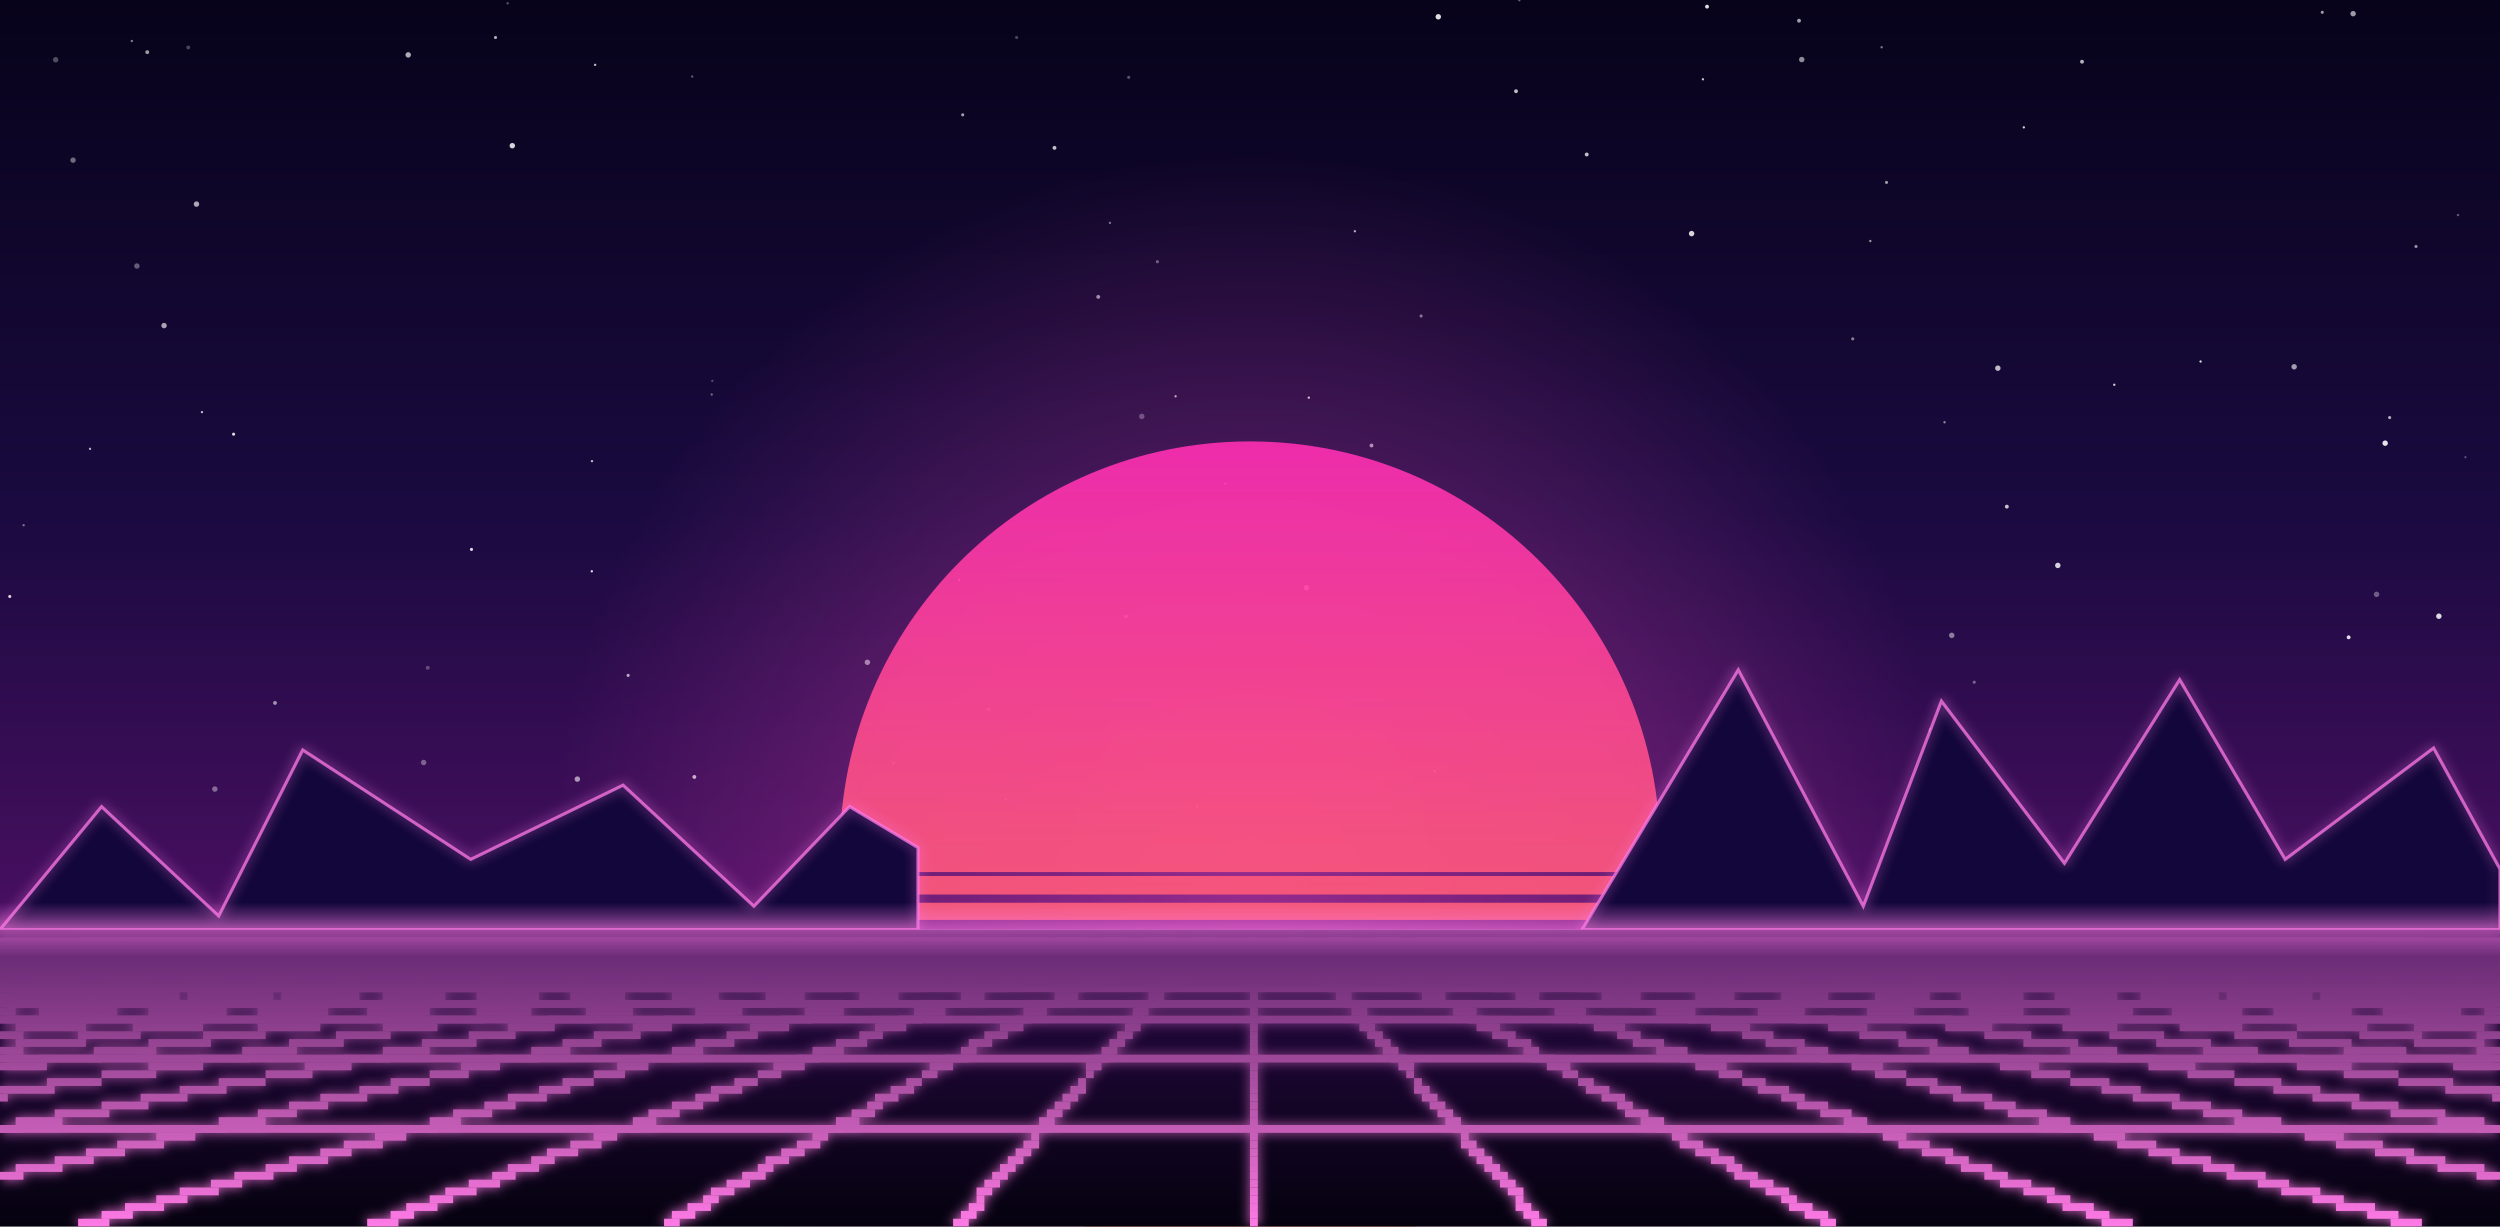
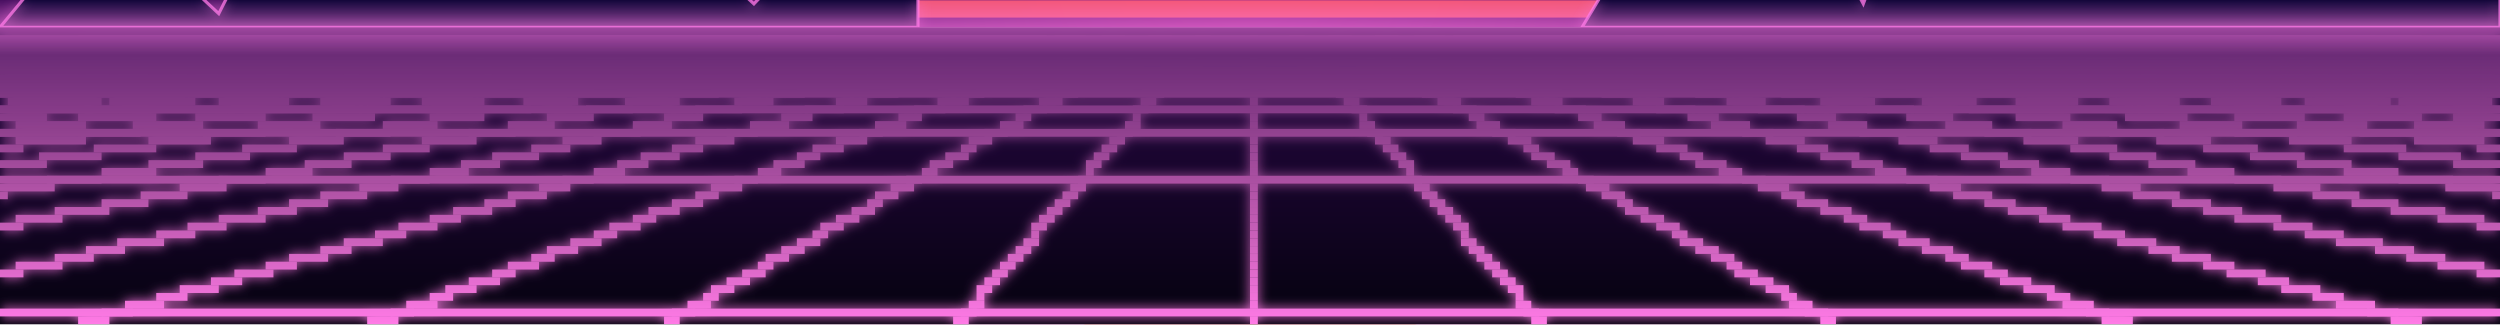
- <svg xmlns="http://www.w3.org/2000/svg" width="1280" height="628" viewBox="0 0 1280 628">
+ <svg xmlns="http://www.w3.org/2000/svg" width="1280" height="166" viewBox="0 462 1280 166">
  <defs>
    <linearGradient id="sky" x1="0" y1="0" x2="0" y2="1">
      <stop offset="0" stop-color="#07031a" />
      <stop offset="0.55" stop-color="#1a0a40" />
      <stop offset="1" stop-color="#4a0f62" />
    </linearGradient>
    <linearGradient id="sun" x1="0" y1="0" x2="0" y2="1">
      <stop offset="0" stop-color="#ff2fb4" />
      <stop offset="0.55" stop-color="#ff5a7a" />
      <stop offset="1" stop-color="#ffa040" />
    </linearGradient>
    <radialGradient id="bloom">
      <stop offset="0" stop-color="#ff4fc8" stop-opacity="0.45" />
      <stop offset="1" stop-color="#ff4fc8" stop-opacity="0" />
    </radialGradient>
    <linearGradient id="floor" x1="0" y1="0" x2="0" y2="1">
      <stop offset="0" stop-color="#2a0848" />
      <stop offset="1" stop-color="#05020f" />
    </linearGradient>
    <linearGradient id="fog" x1="0" y1="0" x2="0" y2="1">
      <stop offset="0" stop-color="#ff7ae6" stop-opacity="0" />
      <stop offset="0.5" stop-color="#ff7ae6" stop-opacity="0.55" />
      <stop offset="1" stop-color="#ff7ae6" stop-opacity="0" />
    </linearGradient>
    <linearGradient id="gridfade" x1="0" y1="0" x2="0" y2="1">
      <stop offset="0" stop-color="#fff" stop-opacity="0.25" />
      <stop offset="1" stop-color="#fff" stop-opacity="1" />
    </linearGradient>
    <mask id="gridmask">
      <rect x="0" y="476" width="1280" height="152" fill="url(#gridfade)" />
    </mask>
    <filter id="glow" x="-20%" y="-20%" width="140%" height="140%">
      <feGaussianBlur stdDeviation="3" result="b" />
      <feMerge>
        <feMergeNode in="b" />
        <feMergeNode in="SourceGraphic" />
      </feMerge>
    </filter>
    <filter id="soft">
      <feGaussianBlur stdDeviation="6" />
    </filter>
  </defs>
  <rect width="1280" height="476" fill="url(#sky)" />
  <circle cx="592.6" cy="134.0" r="0.8" fill="#fff" opacity="0.37" />
  <circle cx="866.1" cy="119.6" r="1.4" fill="#fff" opacity="0.83" />
  <circle cx="103.4" cy="211.0" r="0.6" fill="#fff" opacity="0.72" />
  <circle cx="216.9" cy="390.4" r="1.4" fill="#fff" opacity="0.35" />
  <circle cx="304.7" cy="33.2" r="0.6" fill="#fff" opacity="0.75" />
  <circle cx="491.1" cy="297.0" r="0.6" fill="#fff" opacity="0.85" />
  <circle cx="262.3" cy="74.6" r="1.4" fill="#fff" opacity="0.83" />
  <circle cx="988.9" cy="373.9" r="1.4" fill="#fff" opacity="0.43" />
  <circle cx="1036.2" cy="65.2" r="0.6" fill="#fff" opacity="0.82" />
  <circle cx="70.1" cy="136.2" r="1.4" fill="#fff" opacity="0.34" />
  <circle cx="303.0" cy="292.5" r="0.6" fill="#fff" opacity="0.88" />
  <circle cx="5.0" cy="305.4" r="0.8" fill="#fff" opacity="0.83" />
  <circle cx="259.9" cy="1.7" r="0.6" fill="#fff" opacity="0.34" />
  <circle cx="1174.6" cy="187.8" r="1.4" fill="#fff" opacity="0.60" />
  <circle cx="253.7" cy="19.2" r="0.8" fill="#fff" opacity="0.67" />
  <circle cx="119.6" cy="222.3" r="0.8" fill="#fff" opacity="0.86" />
  <circle cx="921.1" cy="10.6" r="1.0" fill="#fff" opacity="0.61" />
  <circle cx="776.2" cy="46.7" r="1.0" fill="#fff" opacity="0.73" />
  <circle cx="736.4" cy="8.6" r="1.4" fill="#fff" opacity="0.87" />
  <circle cx="303.1" cy="236.1" r="0.6" fill="#fff" opacity="0.73" />
  <circle cx="1082.5" cy="197.0" r="0.6" fill="#fff" opacity="0.81" />
  <circle cx="140.8" cy="359.9" r="1.0" fill="#fff" opacity="0.54" />
  <circle cx="514.8" cy="409.3" r="0.6" fill="#fff" opacity="0.50" />
  <circle cx="777.9" cy="0.1" r="0.6" fill="#fff" opacity="0.39" />
  <circle cx="568.3" cy="114.1" r="0.6" fill="#fff" opacity="0.45" />
  <circle cx="364.7" cy="195.0" r="0.6" fill="#fff" opacity="0.27" />
  <circle cx="999.3" cy="325.3" r="1.4" fill="#fff" opacity="0.47" />
  <circle cx="995.6" cy="216.2" r="0.6" fill="#fff" opacity="0.53" />
  <circle cx="295.6" cy="398.9" r="1.4" fill="#fff" opacity="0.58" />
  <circle cx="1223.5" cy="213.8" r="0.8" fill="#fff" opacity="0.68" />
  <circle cx="219.0" cy="341.9" r="1.0" fill="#fff" opacity="0.27" />
  <circle cx="1202.5" cy="326.3" r="1.0" fill="#fff" opacity="0.87" />
  <circle cx="1262.3" cy="234.1" r="0.6" fill="#fff" opacity="0.28" />
  <circle cx="576.6" cy="315.6" r="1.0" fill="#fff" opacity="0.65" />
  <circle cx="1237.0" cy="126.2" r="0.8" fill="#fff" opacity="0.56" />
  <circle cx="355.5" cy="397.8" r="1.0" fill="#fff" opacity="0.70" />
  <circle cx="84.0" cy="166.7" r="1.4" fill="#fff" opacity="0.63" />
  <circle cx="1027.5" cy="259.4" r="1.0" fill="#fff" opacity="0.75" />
  <circle cx="1126.7" cy="185.1" r="0.6" fill="#fff" opacity="0.85" />
  <circle cx="354.4" cy="39.2" r="0.6" fill="#fff" opacity="0.36" />
  <circle cx="1010.8" cy="349.3" r="0.8" fill="#fff" opacity="0.36" />
  <circle cx="584.6" cy="213.2" r="1.4" fill="#fff" opacity="0.30" />
  <circle cx="702.2" cy="228.1" r="1.0" fill="#fff" opacity="0.60" />
  <circle cx="1204.8" cy="7.0" r="1.4" fill="#fff" opacity="0.60" />
  <circle cx="670.1" cy="203.6" r="0.6" fill="#fff" opacity="0.82" />
  <circle cx="734.6" cy="394.8" r="0.6" fill="#fff" opacity="0.72" />
  <circle cx="922.5" cy="30.5" r="1.4" fill="#fff" opacity="0.54" />
  <circle cx="627.5" cy="247.6" r="0.6" fill="#fff" opacity="0.69" />
  <circle cx="37.4" cy="82.0" r="1.4" fill="#fff" opacity="0.40" />
  <circle cx="1053.6" cy="289.5" r="1.4" fill="#fff" opacity="0.82" />
  <circle cx="46.1" cy="229.8" r="0.6" fill="#fff" opacity="0.69" />
  <circle cx="520.5" cy="19.2" r="0.8" fill="#fff" opacity="0.27" />
  <circle cx="963.4" cy="24.2" r="0.6" fill="#fff" opacity="0.48" />
  <circle cx="601.9" cy="202.9" r="0.6" fill="#fff" opacity="0.71" />
  <circle cx="96.4" cy="24.3" r="1.0" fill="#fff" opacity="0.26" />
  <circle cx="1221.2" cy="226.9" r="1.4" fill="#fff" opacity="0.89" />
  <circle cx="1066.0" cy="31.6" r="1.0" fill="#fff" opacity="0.69" />
  <circle cx="577.9" cy="39.6" r="0.8" fill="#fff" opacity="0.32" />
  <circle cx="67.5" cy="21.0" r="0.6" fill="#fff" opacity="0.49" />
  <circle cx="948.6" cy="173.5" r="0.8" fill="#fff" opacity="0.49" />
  <circle cx="812.4" cy="79.1" r="1.0" fill="#fff" opacity="0.75" />
  <circle cx="874.0" cy="3.4" r="1.0" fill="#fff" opacity="0.86" />
  <circle cx="28.5" cy="30.6" r="1.4" fill="#fff" opacity="0.29" />
  <circle cx="321.6" cy="345.8" r="0.8" fill="#fff" opacity="0.67" />
  <circle cx="871.9" cy="40.6" r="0.6" fill="#fff" opacity="0.77" />
  <circle cx="1248.7" cy="315.5" r="1.4" fill="#fff" opacity="0.85" />
  <circle cx="1122.0" cy="378.0" r="0.6" fill="#fff" opacity="0.27" />
  <circle cx="562.3" cy="152.0" r="1.0" fill="#fff" opacity="0.57" />
  <circle cx="444.1" cy="339.1" r="1.4" fill="#fff" opacity="0.53" />
  <circle cx="100.6" cy="104.5" r="1.4" fill="#fff" opacity="0.65" />
  <circle cx="727.6" cy="161.8" r="0.8" fill="#fff" opacity="0.46" />
  <circle cx="75.4" cy="26.7" r="1.0" fill="#fff" opacity="0.60" />
  <circle cx="241.4" cy="281.3" r="0.8" fill="#fff" opacity="0.86" />
  <circle cx="110.0" cy="404.0" r="1.4" fill="#fff" opacity="0.39" />
  <circle cx="693.7" cy="118.4" r="0.6" fill="#fff" opacity="0.69" />
  <circle cx="539.9" cy="75.7" r="1.0" fill="#fff" opacity="0.75" />
  <circle cx="1022.9" cy="188.5" r="1.4" fill="#fff" opacity="0.72" />
  <circle cx="364.4" cy="202.0" r="0.6" fill="#fff" opacity="0.40" />
  <circle cx="1258.5" cy="110.1" r="0.6" fill="#fff" opacity="0.35" />
  <circle cx="209.0" cy="28.1" r="1.4" fill="#fff" opacity="0.67" />
  <circle cx="506.2" cy="363.1" r="0.8" fill="#fff" opacity="0.58" />
  <circle cx="457.5" cy="390.8" r="0.8" fill="#fff" opacity="0.46" />
  <circle cx="492.9" cy="58.8" r="0.8" fill="#fff" opacity="0.62" />
  <circle cx="12.1" cy="268.9" r="0.6" fill="#fff" opacity="0.43" />
  <circle cx="668.9" cy="300.9" r="1.4" fill="#fff" opacity="0.84" />
  <circle cx="965.9" cy="93.4" r="0.8" fill="#fff" opacity="0.59" />
  <circle cx="612.9" cy="413.1" r="0.8" fill="#fff" opacity="0.47" />
  <circle cx="957.6" cy="123.4" r="0.6" fill="#fff" opacity="0.60" />
  <circle cx="1189.0" cy="6.3" r="0.8" fill="#fff" opacity="0.60" />
  <circle cx="1216.8" cy="304.3" r="1.4" fill="#fff" opacity="0.34" />
  <mask id="suncut640">
    <rect width="1280" height="628" fill="#fff" />
    <rect x="428" y="446.5" width="424" height="2.0" fill="#000" />
    <rect x="428" y="458.0" width="424" height="4.2" fill="#000" />
    <rect x="428" y="471.0" width="424" height="6.4" fill="#000" />
    <rect x="428" y="485.5" width="424" height="8.6" fill="#000" />
    <rect x="428" y="501.5" width="424" height="10.8" fill="#000" />
    <rect x="428" y="519.0" width="424" height="13.0" fill="#000" />
    <rect x="428" y="538.0" width="424" height="15.2" fill="#000" />
    <rect x="428" y="558.5" width="424" height="17.4" fill="#000" />
    <rect x="428" y="580.5" width="424" height="19.6" fill="#000" />
    <rect x="428" y="604.0" width="424" height="21.8" fill="#000" />
    <rect x="428" y="629.0" width="424" height="24.0" fill="#000" />
  </mask>
  <circle cx="640" cy="436" r="357" fill="url(#bloom)" />
  <circle cx="640" cy="436" r="210" fill="url(#sun)" mask="url(#suncut640)" opacity="0.9" />
  <path d="M0,476 L52,413 L112,469 L155,384 L241,440 L319,402 L386,464 L435,413 L470,434 L470,476 Z" fill="#12063a" />
  <path d="M0,476 L52,413 L112,469 L155,384 L241,440 L319,402 L386,464 L435,413 L470,434 L470,476 Z" fill="none" stroke="#ff7ae6" stroke-width="1.6" stroke-opacity="0.75" filter="url(#glow)" />
  <path d="M810,476 L890,343 L954,464 L994,359 L1057,442 L1116,348 L1170,440 L1246,383 L1280,445 L1280,476 Z" fill="#12063a" />
  <path d="M810,476 L890,343 L954,464 L994,359 L1057,442 L1116,348 L1170,440 L1246,383 L1280,445 L1280,476 Z" fill="none" stroke="#ff7ae6" stroke-width="1.6" stroke-opacity="0.75" filter="url(#glow)" />
  <rect x="0" y="476" width="1280" height="152" fill="url(#floor)" />
  <g mask="url(#gridmask)" fill="#ff7ae6" filter="url(#glow)">
    <rect x="40" y="480" width="88" height="4" />
    <rect x="-44" y="484" width="88" height="4" />
    <rect x="64" y="480" width="84" height="4" />
    <rect x="-16" y="484" width="84" height="4" />
    <rect x="88" y="480" width="80" height="4" />
    <rect x="12" y="484" width="80" height="4" />
    <rect x="-64" y="488" width="80" height="4" />
    <rect x="116" y="480" width="76" height="4" />
    <rect x="40" y="484" width="80" height="4" />
    <rect x="-32" y="488" width="76" height="4" />
    <rect x="140" y="480" width="72" height="4" />
    <rect x="68" y="484" width="76" height="4" />
    <rect x="0" y="488" width="72" height="4" />
    <rect x="-68" y="492" width="72" height="4" />
    <rect x="164" y="480" width="68" height="4" />
    <rect x="100" y="484" width="68" height="4" />
    <rect x="32" y="488" width="68" height="4" />
    <rect x="-32" y="492" width="68" height="4" />
    <rect x="188" y="480" width="68" height="4" />
    <rect x="128" y="484" width="64" height="4" />
    <rect x="64" y="488" width="68" height="4" />
    <rect x="0" y="492" width="68" height="4" />
    <rect x="-60" y="496" width="64" height="4" />
    <rect x="212" y="480" width="64" height="4" />
    <rect x="156" y="484" width="60" height="4" />
    <rect x="96" y="488" width="64" height="4" />
    <rect x="36" y="492" width="64" height="4" />
    <rect x="-24" y="496" width="64" height="4" />
    <rect x="240" y="480" width="60" height="4" />
    <rect x="184" y="484" width="60" height="4" />
    <rect x="128" y="488" width="60" height="4" />
    <rect x="72" y="492" width="60" height="4" />
    <rect x="16" y="496" width="60" height="4" />
    <rect x="-40" y="500" width="60" height="4" />
    <rect x="264" y="480" width="56" height="4" />
    <rect x="212" y="484" width="56" height="4" />
    <rect x="160" y="488" width="56" height="4" />
    <rect x="108" y="492" width="56" height="4" />
    <rect x="56" y="496" width="56" height="4" />
    <rect x="4" y="500" width="56" height="4" />
    <rect x="-48" y="504" width="56" height="4" />
    <rect x="288" y="480" width="52" height="4" />
    <rect x="240" y="484" width="52" height="4" />
    <rect x="192" y="488" width="52" height="4" />
    <rect x="144" y="492" width="52" height="4" />
    <rect x="96" y="496" width="52" height="4" />
    <rect x="44" y="500" width="56" height="4" />
    <rect x="-4" y="504" width="52" height="4" />
    <rect x="-52" y="508" width="52" height="4" />
    <rect x="312" y="480" width="52" height="4" />
    <rect x="268" y="484" width="48" height="4" />
    <rect x="224" y="488" width="48" height="4" />
    <rect x="180" y="492" width="48" height="4" />
    <rect x="132" y="496" width="52" height="4" />
    <rect x="88" y="500" width="48" height="4" />
    <rect x="44" y="504" width="48" height="4" />
    <rect x="-4" y="508" width="52" height="4" />
    <rect x="-48" y="512" width="48" height="4" />
    <rect x="340" y="480" width="44" height="4" />
    <rect x="296" y="484" width="48" height="4" />
    <rect x="256" y="488" width="44" height="4" />
    <rect x="212" y="492" width="48" height="4" />
    <rect x="172" y="496" width="44" height="4" />
    <rect x="132" y="500" width="44" height="4" />
    <rect x="88" y="504" width="48" height="4" />
    <rect x="48" y="508" width="44" height="4" />
    <rect x="4" y="512" width="48" height="4" />
    <rect x="-36" y="516" width="44" height="4" />
    <rect x="364" y="480" width="40" height="4" />
    <rect x="324" y="484" width="44" height="4" />
    <rect x="288" y="488" width="40" height="4" />
    <rect x="248" y="492" width="44" height="4" />
    <rect x="212" y="496" width="40" height="4" />
    <rect x="172" y="500" width="44" height="4" />
    <rect x="136" y="504" width="40" height="4" />
    <rect x="96" y="508" width="44" height="4" />
    <rect x="56" y="512" width="44" height="4" />
    <rect x="20" y="516" width="40" height="4" />
    <rect x="-20" y="520" width="44" height="4" />
    <rect x="388" y="480" width="40" height="4" />
    <rect x="352" y="484" width="40" height="4" />
    <rect x="320" y="488" width="36" height="4" />
    <rect x="284" y="492" width="40" height="4" />
    <rect x="248" y="496" width="40" height="4" />
    <rect x="216" y="500" width="36" height="4" />
    <rect x="180" y="504" width="40" height="4" />
    <rect x="144" y="508" width="40" height="4" />
    <rect x="112" y="512" width="36" height="4" />
    <rect x="76" y="516" width="40" height="4" />
    <rect x="40" y="520" width="40" height="4" />
    <rect x="8" y="524" width="36" height="4" />
    <rect x="-28" y="528" width="40" height="4" />
    <rect x="412" y="480" width="36" height="4" />
    <rect x="384" y="484" width="32" height="4" />
    <rect x="352" y="488" width="36" height="4" />
    <rect x="320" y="492" width="36" height="4" />
    <rect x="288" y="496" width="36" height="4" />
    <rect x="256" y="500" width="36" height="4" />
    <rect x="224" y="504" width="36" height="4" />
    <rect x="196" y="508" width="32" height="4" />
    <rect x="164" y="512" width="36" height="4" />
    <rect x="132" y="516" width="36" height="4" />
    <rect x="100" y="520" width="36" height="4" />
    <rect x="68" y="524" width="36" height="4" />
    <rect x="40" y="528" width="32" height="4" />
    <rect x="8" y="532" width="36" height="4" />
    <rect x="-24" y="536" width="36" height="4" />
    <rect x="440" y="480" width="32" height="4" />
    <rect x="412" y="484" width="32" height="4" />
    <rect x="384" y="488" width="32" height="4" />
    <rect x="356" y="492" width="32" height="4" />
    <rect x="328" y="496" width="32" height="4" />
    <rect x="300" y="500" width="32" height="4" />
    <rect x="272" y="504" width="32" height="4" />
    <rect x="244" y="508" width="32" height="4" />
    <rect x="216" y="512" width="32" height="4" />
    <rect x="188" y="516" width="32" height="4" />
    <rect x="160" y="520" width="32" height="4" />
    <rect x="132" y="524" width="32" height="4" />
    <rect x="104" y="528" width="32" height="4" />
    <rect x="76" y="532" width="32" height="4" />
    <rect x="48" y="536" width="32" height="4" />
    <rect x="20" y="540" width="32" height="4" />
    <rect x="-8" y="544" width="32" height="4" />
    <rect x="464" y="480" width="28" height="4" />
    <rect x="440" y="484" width="28" height="4" />
    <rect x="416" y="488" width="28" height="4" />
    <rect x="392" y="492" width="28" height="4" />
    <rect x="368" y="496" width="28" height="4" />
    <rect x="340" y="500" width="32" height="4" />
    <rect x="316" y="504" width="28" height="4" />
    <rect x="292" y="508" width="28" height="4" />
    <rect x="268" y="512" width="28" height="4" />
    <rect x="244" y="516" width="28" height="4" />
    <rect x="220" y="520" width="28" height="4" />
    <rect x="196" y="524" width="28" height="4" />
    <rect x="172" y="528" width="28" height="4" />
    <rect x="148" y="532" width="28" height="4" />
    <rect x="124" y="536" width="28" height="4" />
    <rect x="100" y="540" width="28" height="4" />
    <rect x="76" y="544" width="28" height="4" />
    <rect x="52" y="548" width="28" height="4" />
    <rect x="24" y="552" width="28" height="4" />
    <rect x="0" y="556" width="28" height="4" />
    <rect x="-24" y="560" width="28" height="4" />
    <rect x="488" y="480" width="24" height="4" />
    <rect x="468" y="484" width="24" height="4" />
    <rect x="448" y="488" width="24" height="4" />
    <rect x="424" y="492" width="28" height="4" />
    <rect x="404" y="496" width="24" height="4" />
    <rect x="384" y="500" width="24" height="4" />
    <rect x="364" y="504" width="24" height="4" />
    <rect x="344" y="508" width="24" height="4" />
    <rect x="320" y="512" width="28" height="4" />
    <rect x="300" y="516" width="24" height="4" />
    <rect x="280" y="520" width="24" height="4" />
    <rect x="260" y="524" width="24" height="4" />
    <rect x="240" y="528" width="24" height="4" />
    <rect x="216" y="532" width="28" height="4" />
    <rect x="196" y="536" width="24" height="4" />
    <rect x="176" y="540" width="24" height="4" />
    <rect x="156" y="544" width="24" height="4" />
    <rect x="136" y="548" width="24" height="4" />
    <rect x="112" y="552" width="24" height="4" />
    <rect x="92" y="556" width="24" height="4" />
    <rect x="72" y="560" width="24" height="4" />
    <rect x="52" y="564" width="24" height="4" />
    <rect x="28" y="568" width="28" height="4" />
    <rect x="8" y="572" width="24" height="4" />
    <rect x="-12" y="576" width="24" height="4" />
    <rect x="512" y="480" width="24" height="4" />
    <rect x="496" y="484" width="20" height="4" />
    <rect x="480" y="488" width="20" height="4" />
    <rect x="460" y="492" width="24" height="4" />
    <rect x="444" y="496" width="20" height="4" />
    <rect x="428" y="500" width="20" height="4" />
    <rect x="408" y="504" width="24" height="4" />
    <rect x="392" y="508" width="20" height="4" />
    <rect x="376" y="512" width="20" height="4" />
    <rect x="356" y="516" width="24" height="4" />
    <rect x="340" y="520" width="20" height="4" />
    <rect x="324" y="524" width="20" height="4" />
    <rect x="304" y="528" width="24" height="4" />
    <rect x="288" y="532" width="20" height="4" />
    <rect x="272" y="536" width="20" height="4" />
    <rect x="252" y="540" width="24" height="4" />
    <rect x="236" y="544" width="20" height="4" />
    <rect x="220" y="548" width="20" height="4" />
    <rect x="200" y="552" width="20" height="4" />
    <rect x="184" y="556" width="20" height="4" />
    <rect x="164" y="560" width="24" height="4" />
    <rect x="148" y="564" width="20" height="4" />
    <rect x="132" y="568" width="20" height="4" />
    <rect x="112" y="572" width="24" height="4" />
    <rect x="96" y="576" width="20" height="4" />
    <rect x="80" y="580" width="20" height="4" />
    <rect x="60" y="584" width="24" height="4" />
    <rect x="44" y="588" width="20" height="4" />
    <rect x="28" y="592" width="20" height="4" />
    <rect x="8" y="596" width="24" height="4" />
    <rect x="-8" y="600" width="20" height="4" />
    <rect x="540" y="480" width="16" height="4" />
    <rect x="524" y="484" width="20" height="4" />
    <rect x="512" y="488" width="16" height="4" />
    <rect x="496" y="492" width="20" height="4" />
    <rect x="484" y="496" width="16" height="4" />
    <rect x="468" y="500" width="20" height="4" />
    <rect x="456" y="504" width="16" height="4" />
    <rect x="440" y="508" width="20" height="4" />
    <rect x="428" y="512" width="16" height="4" />
    <rect x="412" y="516" width="20" height="4" />
    <rect x="400" y="520" width="16" height="4" />
    <rect x="384" y="524" width="20" height="4" />
    <rect x="372" y="528" width="16" height="4" />
    <rect x="356" y="532" width="20" height="4" />
    <rect x="344" y="536" width="16" height="4" />
    <rect x="328" y="540" width="20" height="4" />
    <rect x="316" y="544" width="16" height="4" />
    <rect x="304" y="548" width="16" height="4" />
    <rect x="288" y="552" width="16" height="4" />
    <rect x="276" y="556" width="16" height="4" />
    <rect x="260" y="560" width="20" height="4" />
    <rect x="248" y="564" width="16" height="4" />
    <rect x="232" y="568" width="20" height="4" />
    <rect x="220" y="572" width="16" height="4" />
    <rect x="204" y="576" width="20" height="4" />
    <rect x="192" y="580" width="16" height="4" />
    <rect x="176" y="584" width="20" height="4" />
    <rect x="164" y="588" width="16" height="4" />
    <rect x="148" y="592" width="20" height="4" />
    <rect x="136" y="596" width="16" height="4" />
    <rect x="120" y="600" width="20" height="4" />
    <rect x="108" y="604" width="16" height="4" />
    <rect x="92" y="608" width="20" height="4" />
    <rect x="80" y="612" width="16" height="4" />
    <rect x="64" y="616" width="20" height="4" />
    <rect x="52" y="620" width="16" height="4" />
    <rect x="40" y="624" width="16" height="4" />
    <rect x="564" y="480" width="12" height="4" />
    <rect x="552" y="484" width="16" height="4" />
    <rect x="544" y="488" width="12" height="4" />
    <rect x="532" y="492" width="16" height="4" />
    <rect x="520" y="496" width="16" height="4" />
    <rect x="512" y="500" width="12" height="4" />
    <rect x="500" y="504" width="16" height="4" />
    <rect x="492" y="508" width="12" height="4" />
    <rect x="480" y="512" width="16" height="4" />
    <rect x="468" y="516" width="16" height="4" />
    <rect x="460" y="520" width="12" height="4" />
    <rect x="448" y="524" width="16" height="4" />
    <rect x="440" y="528" width="12" height="4" />
    <rect x="428" y="532" width="16" height="4" />
    <rect x="416" y="536" width="16" height="4" />
    <rect x="408" y="540" width="12" height="4" />
    <rect x="396" y="544" width="16" height="4" />
    <rect x="388" y="548" width="12" height="4" />
    <rect x="376" y="552" width="12" height="4" />
    <rect x="364" y="556" width="16" height="4" />
    <rect x="356" y="560" width="12" height="4" />
    <rect x="344" y="564" width="16" height="4" />
    <rect x="332" y="568" width="16" height="4" />
    <rect x="324" y="572" width="12" height="4" />
    <rect x="312" y="576" width="16" height="4" />
    <rect x="304" y="580" width="12" height="4" />
    <rect x="292" y="584" width="16" height="4" />
    <rect x="280" y="588" width="16" height="4" />
    <rect x="272" y="592" width="12" height="4" />
    <rect x="260" y="596" width="16" height="4" />
    <rect x="252" y="600" width="12" height="4" />
    <rect x="240" y="604" width="16" height="4" />
    <rect x="228" y="608" width="16" height="4" />
    <rect x="220" y="612" width="12" height="4" />
    <rect x="208" y="616" width="16" height="4" />
    <rect x="200" y="620" width="12" height="4" />
    <rect x="188" y="624" width="16" height="4" />
    <rect x="588" y="480" width="12" height="4" />
    <rect x="580" y="484" width="12" height="4" />
    <rect x="576" y="488" width="8" height="4" />
    <rect x="568" y="492" width="12" height="4" />
    <rect x="560" y="496" width="12" height="4" />
    <rect x="552" y="500" width="12" height="4" />
    <rect x="548" y="504" width="8" height="4" />
    <rect x="540" y="508" width="12" height="4" />
    <rect x="532" y="512" width="12" height="4" />
    <rect x="524" y="516" width="12" height="4" />
    <rect x="520" y="520" width="8" height="4" />
    <rect x="512" y="524" width="12" height="4" />
    <rect x="504" y="528" width="12" height="4" />
    <rect x="496" y="532" width="12" height="4" />
    <rect x="492" y="536" width="8" height="4" />
    <rect x="484" y="540" width="12" height="4" />
    <rect x="476" y="544" width="12" height="4" />
    <rect x="472" y="548" width="8" height="4" />
    <rect x="464" y="552" width="8" height="4" />
    <rect x="456" y="556" width="12" height="4" />
    <rect x="448" y="560" width="12" height="4" />
    <rect x="444" y="564" width="8" height="4" />
    <rect x="436" y="568" width="12" height="4" />
    <rect x="428" y="572" width="12" height="4" />
    <rect x="420" y="576" width="12" height="4" />
    <rect x="416" y="580" width="8" height="4" />
    <rect x="408" y="584" width="12" height="4" />
    <rect x="400" y="588" width="12" height="4" />
    <rect x="392" y="592" width="12" height="4" />
    <rect x="388" y="596" width="8" height="4" />
    <rect x="380" y="600" width="12" height="4" />
    <rect x="372" y="604" width="12" height="4" />
    <rect x="364" y="608" width="12" height="4" />
    <rect x="360" y="612" width="8" height="4" />
    <rect x="352" y="616" width="12" height="4" />
    <rect x="344" y="620" width="12" height="4" />
    <rect x="340" y="624" width="8" height="4" />
    <rect x="612" y="480" width="8" height="4" />
    <rect x="608" y="484" width="8" height="4" />
    <rect x="608" y="488" width="4" height="4" />
    <rect x="604" y="492" width="8" height="4" />
    <rect x="600" y="496" width="8" height="4" />
    <rect x="596" y="500" width="8" height="4" />
    <rect x="592" y="504" width="8" height="4" />
    <rect x="588" y="508" width="8" height="4" />
    <rect x="584" y="512" width="8" height="4" />
    <rect x="580" y="516" width="8" height="4" />
    <rect x="580" y="520" width="4" height="4" />
    <rect x="576" y="524" width="8" height="4" />
    <rect x="572" y="528" width="8" height="4" />
    <rect x="568" y="532" width="8" height="4" />
    <rect x="564" y="536" width="8" height="4" />
    <rect x="560" y="540" width="8" height="4" />
    <rect x="556" y="544" width="8" height="4" />
    <rect x="556" y="548" width="4" height="4" />
    <rect x="552" y="552" width="4" height="4" />
    <rect x="548" y="556" width="8" height="4" />
    <rect x="544" y="560" width="8" height="4" />
    <rect x="540" y="564" width="8" height="4" />
    <rect x="536" y="568" width="8" height="4" />
    <rect x="532" y="572" width="8" height="4" />
    <rect x="528" y="576" width="8" height="4" />
    <rect x="528" y="580" width="4" height="4" />
    <rect x="524" y="584" width="8" height="4" />
    <rect x="520" y="588" width="8" height="4" />
    <rect x="516" y="592" width="8" height="4" />
    <rect x="512" y="596" width="8" height="4" />
    <rect x="508" y="600" width="8" height="4" />
    <rect x="504" y="604" width="8" height="4" />
    <rect x="500" y="608" width="8" height="4" />
    <rect x="500" y="612" width="4" height="4" />
    <rect x="496" y="616" width="8" height="4" />
    <rect x="492" y="620" width="8" height="4" />
    <rect x="488" y="624" width="8" height="4" />
    <rect x="640" y="480" width="4" height="4" />
    <rect x="640" y="484" width="4" height="4" />
    <rect x="640" y="488" width="4" height="4" />
    <rect x="640" y="492" width="4" height="4" />
    <rect x="640" y="496" width="4" height="4" />
    <rect x="640" y="500" width="4" height="4" />
    <rect x="640" y="504" width="4" height="4" />
    <rect x="640" y="508" width="4" height="4" />
    <rect x="640" y="512" width="4" height="4" />
    <rect x="640" y="516" width="4" height="4" />
    <rect x="640" y="520" width="4" height="4" />
    <rect x="640" y="524" width="4" height="4" />
    <rect x="640" y="528" width="4" height="4" />
    <rect x="640" y="532" width="4" height="4" />
    <rect x="640" y="536" width="4" height="4" />
    <rect x="640" y="540" width="4" height="4" />
    <rect x="640" y="544" width="4" height="4" />
    <rect x="640" y="548" width="4" height="4" />
    <rect x="640" y="552" width="4" height="4" />
    <rect x="640" y="556" width="4" height="4" />
    <rect x="640" y="560" width="4" height="4" />
    <rect x="640" y="564" width="4" height="4" />
    <rect x="640" y="568" width="4" height="4" />
    <rect x="640" y="572" width="4" height="4" />
    <rect x="640" y="576" width="4" height="4" />
    <rect x="640" y="580" width="4" height="4" />
    <rect x="640" y="584" width="4" height="4" />
    <rect x="640" y="588" width="4" height="4" />
    <rect x="640" y="592" width="4" height="4" />
    <rect x="640" y="596" width="4" height="4" />
    <rect x="640" y="600" width="4" height="4" />
    <rect x="640" y="604" width="4" height="4" />
    <rect x="640" y="608" width="4" height="4" />
    <rect x="640" y="612" width="4" height="4" />
    <rect x="640" y="616" width="4" height="4" />
    <rect x="640" y="620" width="4" height="4" />
    <rect x="640" y="624" width="4" height="4" />
    <rect x="660" y="480" width="8" height="4" />
    <rect x="664" y="484" width="8" height="4" />
    <rect x="668" y="488" width="4" height="4" />
    <rect x="668" y="492" width="8" height="4" />
    <rect x="672" y="496" width="8" height="4" />
    <rect x="676" y="500" width="8" height="4" />
    <rect x="680" y="504" width="8" height="4" />
    <rect x="684" y="508" width="8" height="4" />
    <rect x="688" y="512" width="8" height="4" />
    <rect x="692" y="516" width="8" height="4" />
    <rect x="696" y="520" width="4" height="4" />
    <rect x="696" y="524" width="8" height="4" />
    <rect x="700" y="528" width="8" height="4" />
    <rect x="704" y="532" width="8" height="4" />
    <rect x="708" y="536" width="8" height="4" />
    <rect x="712" y="540" width="8" height="4" />
    <rect x="716" y="544" width="8" height="4" />
    <rect x="720" y="548" width="4" height="4" />
    <rect x="724" y="552" width="4" height="4" />
    <rect x="724" y="556" width="8" height="4" />
    <rect x="728" y="560" width="8" height="4" />
    <rect x="732" y="564" width="8" height="4" />
    <rect x="736" y="568" width="8" height="4" />
    <rect x="740" y="572" width="8" height="4" />
    <rect x="744" y="576" width="8" height="4" />
    <rect x="748" y="580" width="4" height="4" />
    <rect x="748" y="584" width="8" height="4" />
    <rect x="752" y="588" width="8" height="4" />
    <rect x="756" y="592" width="8" height="4" />
    <rect x="760" y="596" width="8" height="4" />
    <rect x="764" y="600" width="8" height="4" />
    <rect x="768" y="604" width="8" height="4" />
    <rect x="772" y="608" width="8" height="4" />
    <rect x="776" y="612" width="4" height="4" />
    <rect x="776" y="616" width="8" height="4" />
    <rect x="780" y="620" width="8" height="4" />
    <rect x="784" y="624" width="8" height="4" />
    <rect x="680" y="480" width="12" height="4" />
    <rect x="688" y="484" width="12" height="4" />
    <rect x="696" y="488" width="8" height="4" />
    <rect x="700" y="492" width="12" height="4" />
    <rect x="708" y="496" width="12" height="4" />
    <rect x="716" y="500" width="12" height="4" />
    <rect x="724" y="504" width="8" height="4" />
    <rect x="728" y="508" width="12" height="4" />
    <rect x="736" y="512" width="12" height="4" />
    <rect x="744" y="516" width="12" height="4" />
    <rect x="752" y="520" width="8" height="4" />
    <rect x="756" y="524" width="12" height="4" />
    <rect x="764" y="528" width="12" height="4" />
    <rect x="772" y="532" width="12" height="4" />
    <rect x="780" y="536" width="8" height="4" />
    <rect x="784" y="540" width="12" height="4" />
    <rect x="792" y="544" width="12" height="4" />
    <rect x="800" y="548" width="8" height="4" />
    <rect x="808" y="552" width="8" height="4" />
    <rect x="812" y="556" width="12" height="4" />
    <rect x="820" y="560" width="12" height="4" />
    <rect x="828" y="564" width="8" height="4" />
    <rect x="832" y="568" width="12" height="4" />
    <rect x="840" y="572" width="12" height="4" />
    <rect x="848" y="576" width="12" height="4" />
    <rect x="856" y="580" width="8" height="4" />
    <rect x="860" y="584" width="12" height="4" />
    <rect x="868" y="588" width="12" height="4" />
    <rect x="876" y="592" width="12" height="4" />
    <rect x="884" y="596" width="8" height="4" />
    <rect x="888" y="600" width="12" height="4" />
    <rect x="896" y="604" width="12" height="4" />
    <rect x="904" y="608" width="12" height="4" />
    <rect x="912" y="612" width="8" height="4" />
    <rect x="916" y="616" width="12" height="4" />
    <rect x="924" y="620" width="12" height="4" />
    <rect x="932" y="624" width="8" height="4" />
    <rect x="704" y="480" width="12" height="4" />
    <rect x="712" y="484" width="16" height="4" />
    <rect x="724" y="488" width="12" height="4" />
    <rect x="732" y="492" width="16" height="4" />
    <rect x="744" y="496" width="16" height="4" />
    <rect x="756" y="500" width="12" height="4" />
    <rect x="764" y="504" width="16" height="4" />
    <rect x="776" y="508" width="12" height="4" />
    <rect x="784" y="512" width="16" height="4" />
    <rect x="796" y="516" width="16" height="4" />
    <rect x="808" y="520" width="12" height="4" />
    <rect x="816" y="524" width="16" height="4" />
    <rect x="828" y="528" width="12" height="4" />
    <rect x="836" y="532" width="16" height="4" />
    <rect x="848" y="536" width="16" height="4" />
    <rect x="860" y="540" width="12" height="4" />
    <rect x="868" y="544" width="16" height="4" />
    <rect x="880" y="548" width="12" height="4" />
    <rect x="892" y="552" width="12" height="4" />
    <rect x="900" y="556" width="16" height="4" />
    <rect x="912" y="560" width="12" height="4" />
    <rect x="920" y="564" width="16" height="4" />
    <rect x="932" y="568" width="16" height="4" />
    <rect x="944" y="572" width="12" height="4" />
    <rect x="952" y="576" width="16" height="4" />
    <rect x="964" y="580" width="12" height="4" />
    <rect x="972" y="584" width="16" height="4" />
    <rect x="984" y="588" width="16" height="4" />
    <rect x="996" y="592" width="12" height="4" />
    <rect x="1004" y="596" width="16" height="4" />
    <rect x="1016" y="600" width="12" height="4" />
    <rect x="1024" y="604" width="16" height="4" />
    <rect x="1036" y="608" width="16" height="4" />
    <rect x="1048" y="612" width="12" height="4" />
    <rect x="1056" y="616" width="16" height="4" />
    <rect x="1068" y="620" width="12" height="4" />
    <rect x="1076" y="624" width="16" height="4" />
    <rect x="724" y="480" width="16" height="4" />
    <rect x="736" y="484" width="20" height="4" />
    <rect x="752" y="488" width="16" height="4" />
    <rect x="764" y="492" width="20" height="4" />
    <rect x="780" y="496" width="16" height="4" />
    <rect x="792" y="500" width="20" height="4" />
    <rect x="808" y="504" width="16" height="4" />
    <rect x="820" y="508" width="20" height="4" />
    <rect x="836" y="512" width="16" height="4" />
    <rect x="848" y="516" width="20" height="4" />
    <rect x="864" y="520" width="16" height="4" />
    <rect x="876" y="524" width="20" height="4" />
    <rect x="892" y="528" width="16" height="4" />
    <rect x="904" y="532" width="20" height="4" />
    <rect x="920" y="536" width="16" height="4" />
    <rect x="932" y="540" width="20" height="4" />
    <rect x="948" y="544" width="16" height="4" />
    <rect x="960" y="548" width="16" height="4" />
    <rect x="976" y="552" width="16" height="4" />
    <rect x="988" y="556" width="16" height="4" />
    <rect x="1000" y="560" width="20" height="4" />
    <rect x="1016" y="564" width="16" height="4" />
    <rect x="1028" y="568" width="20" height="4" />
    <rect x="1044" y="572" width="16" height="4" />
    <rect x="1056" y="576" width="20" height="4" />
    <rect x="1072" y="580" width="16" height="4" />
    <rect x="1084" y="584" width="20" height="4" />
    <rect x="1100" y="588" width="16" height="4" />
    <rect x="1112" y="592" width="20" height="4" />
    <rect x="1128" y="596" width="16" height="4" />
    <rect x="1140" y="600" width="20" height="4" />
    <rect x="1156" y="604" width="16" height="4" />
    <rect x="1168" y="608" width="20" height="4" />
    <rect x="1184" y="612" width="16" height="4" />
    <rect x="1196" y="616" width="20" height="4" />
    <rect x="1212" y="620" width="16" height="4" />
    <rect x="1224" y="624" width="16" height="4" />
    <rect x="744" y="480" width="24" height="4" />
    <rect x="764" y="484" width="20" height="4" />
    <rect x="780" y="488" width="20" height="4" />
    <rect x="796" y="492" width="24" height="4" />
    <rect x="816" y="496" width="20" height="4" />
    <rect x="832" y="500" width="20" height="4" />
    <rect x="848" y="504" width="24" height="4" />
    <rect x="868" y="508" width="20" height="4" />
    <rect x="884" y="512" width="20" height="4" />
    <rect x="900" y="516" width="24" height="4" />
    <rect x="920" y="520" width="20" height="4" />
    <rect x="936" y="524" width="20" height="4" />
    <rect x="952" y="528" width="24" height="4" />
    <rect x="972" y="532" width="20" height="4" />
    <rect x="988" y="536" width="20" height="4" />
    <rect x="1004" y="540" width="24" height="4" />
    <rect x="1024" y="544" width="20" height="4" />
    <rect x="1040" y="548" width="20" height="4" />
    <rect x="1060" y="552" width="20" height="4" />
    <rect x="1076" y="556" width="20" height="4" />
    <rect x="1092" y="560" width="24" height="4" />
    <rect x="1112" y="564" width="20" height="4" />
    <rect x="1128" y="568" width="20" height="4" />
    <rect x="1144" y="572" width="24" height="4" />
    <rect x="1164" y="576" width="20" height="4" />
    <rect x="1180" y="580" width="20" height="4" />
    <rect x="1196" y="584" width="24" height="4" />
    <rect x="1216" y="588" width="20" height="4" />
    <rect x="1232" y="592" width="20" height="4" />
    <rect x="1248" y="596" width="24" height="4" />
    <rect x="1268" y="600" width="20" height="4" />
    <rect x="768" y="480" width="24" height="4" />
    <rect x="788" y="484" width="24" height="4" />
    <rect x="808" y="488" width="24" height="4" />
    <rect x="828" y="492" width="28" height="4" />
    <rect x="852" y="496" width="24" height="4" />
    <rect x="872" y="500" width="24" height="4" />
    <rect x="892" y="504" width="24" height="4" />
    <rect x="912" y="508" width="24" height="4" />
    <rect x="932" y="512" width="28" height="4" />
    <rect x="956" y="516" width="24" height="4" />
    <rect x="976" y="520" width="24" height="4" />
    <rect x="996" y="524" width="24" height="4" />
    <rect x="1016" y="528" width="24" height="4" />
    <rect x="1036" y="532" width="28" height="4" />
    <rect x="1060" y="536" width="24" height="4" />
    <rect x="1080" y="540" width="24" height="4" />
    <rect x="1100" y="544" width="24" height="4" />
    <rect x="1120" y="548" width="24" height="4" />
    <rect x="1144" y="552" width="24" height="4" />
    <rect x="1164" y="556" width="24" height="4" />
    <rect x="1184" y="560" width="24" height="4" />
    <rect x="1204" y="564" width="24" height="4" />
    <rect x="1224" y="568" width="28" height="4" />
    <rect x="1248" y="572" width="24" height="4" />
    <rect x="1268" y="576" width="24" height="4" />
    <rect x="788" y="480" width="28" height="4" />
    <rect x="812" y="484" width="28" height="4" />
    <rect x="836" y="488" width="28" height="4" />
    <rect x="860" y="492" width="28" height="4" />
    <rect x="884" y="496" width="28" height="4" />
    <rect x="908" y="500" width="32" height="4" />
    <rect x="936" y="504" width="28" height="4" />
    <rect x="960" y="508" width="28" height="4" />
    <rect x="984" y="512" width="28" height="4" />
    <rect x="1008" y="516" width="28" height="4" />
    <rect x="1032" y="520" width="28" height="4" />
    <rect x="1056" y="524" width="28" height="4" />
    <rect x="1080" y="528" width="28" height="4" />
    <rect x="1104" y="532" width="28" height="4" />
    <rect x="1128" y="536" width="28" height="4" />
    <rect x="1152" y="540" width="28" height="4" />
    <rect x="1176" y="544" width="28" height="4" />
    <rect x="1200" y="548" width="28" height="4" />
    <rect x="1228" y="552" width="28" height="4" />
    <rect x="1252" y="556" width="28" height="4" />
    <rect x="1276" y="560" width="28" height="4" />
    <rect x="808" y="480" width="32" height="4" />
    <rect x="836" y="484" width="32" height="4" />
    <rect x="864" y="488" width="32" height="4" />
    <rect x="892" y="492" width="32" height="4" />
    <rect x="920" y="496" width="32" height="4" />
    <rect x="948" y="500" width="32" height="4" />
    <rect x="976" y="504" width="32" height="4" />
    <rect x="1004" y="508" width="32" height="4" />
    <rect x="1032" y="512" width="32" height="4" />
    <rect x="1060" y="516" width="32" height="4" />
    <rect x="1088" y="520" width="32" height="4" />
    <rect x="1116" y="524" width="32" height="4" />
    <rect x="1144" y="528" width="32" height="4" />
    <rect x="1172" y="532" width="32" height="4" />
    <rect x="1200" y="536" width="32" height="4" />
    <rect x="1228" y="540" width="32" height="4" />
    <rect x="1256" y="544" width="32" height="4" />
    <rect x="832" y="480" width="36" height="4" />
    <rect x="864" y="484" width="32" height="4" />
    <rect x="892" y="488" width="36" height="4" />
    <rect x="924" y="492" width="36" height="4" />
    <rect x="956" y="496" width="36" height="4" />
    <rect x="988" y="500" width="36" height="4" />
    <rect x="1020" y="504" width="36" height="4" />
    <rect x="1052" y="508" width="32" height="4" />
    <rect x="1080" y="512" width="36" height="4" />
    <rect x="1112" y="516" width="36" height="4" />
    <rect x="1144" y="520" width="36" height="4" />
    <rect x="1176" y="524" width="36" height="4" />
    <rect x="1208" y="528" width="32" height="4" />
    <rect x="1236" y="532" width="36" height="4" />
    <rect x="1268" y="536" width="36" height="4" />
    <rect x="852" y="480" width="40" height="4" />
    <rect x="888" y="484" width="40" height="4" />
    <rect x="924" y="488" width="36" height="4" />
    <rect x="956" y="492" width="40" height="4" />
    <rect x="992" y="496" width="40" height="4" />
    <rect x="1028" y="500" width="36" height="4" />
    <rect x="1060" y="504" width="40" height="4" />
    <rect x="1096" y="508" width="40" height="4" />
    <rect x="1132" y="512" width="36" height="4" />
    <rect x="1164" y="516" width="40" height="4" />
    <rect x="1200" y="520" width="40" height="4" />
    <rect x="1236" y="524" width="36" height="4" />
    <rect x="1268" y="528" width="40" height="4" />
    <rect x="876" y="480" width="40" height="4" />
    <rect x="912" y="484" width="44" height="4" />
    <rect x="952" y="488" width="40" height="4" />
    <rect x="988" y="492" width="44" height="4" />
    <rect x="1028" y="496" width="40" height="4" />
    <rect x="1064" y="500" width="44" height="4" />
    <rect x="1104" y="504" width="40" height="4" />
    <rect x="1140" y="508" width="44" height="4" />
    <rect x="1180" y="512" width="44" height="4" />
    <rect x="1220" y="516" width="40" height="4" />
    <rect x="1256" y="520" width="44" height="4" />
    <rect x="896" y="480" width="44" height="4" />
    <rect x="936" y="484" width="48" height="4" />
    <rect x="980" y="488" width="44" height="4" />
    <rect x="1020" y="492" width="48" height="4" />
    <rect x="1064" y="496" width="44" height="4" />
    <rect x="1104" y="500" width="44" height="4" />
    <rect x="1144" y="504" width="48" height="4" />
    <rect x="1188" y="508" width="44" height="4" />
    <rect x="1228" y="512" width="48" height="4" />
    <rect x="1272" y="516" width="44" height="4" />
    <rect x="916" y="480" width="52" height="4" />
    <rect x="964" y="484" width="48" height="4" />
    <rect x="1008" y="488" width="48" height="4" />
    <rect x="1052" y="492" width="48" height="4" />
    <rect x="1096" y="496" width="52" height="4" />
    <rect x="1144" y="500" width="48" height="4" />
    <rect x="1188" y="504" width="48" height="4" />
    <rect x="1232" y="508" width="52" height="4" />
    <rect x="1280" y="512" width="48" height="4" />
    <rect x="940" y="480" width="52" height="4" />
    <rect x="988" y="484" width="52" height="4" />
    <rect x="1036" y="488" width="52" height="4" />
    <rect x="1084" y="492" width="52" height="4" />
    <rect x="1132" y="496" width="52" height="4" />
    <rect x="1180" y="500" width="56" height="4" />
    <rect x="1232" y="504" width="52" height="4" />
    <rect x="1280" y="508" width="52" height="4" />
    <rect x="960" y="480" width="56" height="4" />
    <rect x="1012" y="484" width="56" height="4" />
    <rect x="1064" y="488" width="56" height="4" />
    <rect x="1116" y="492" width="56" height="4" />
    <rect x="1168" y="496" width="56" height="4" />
    <rect x="1220" y="500" width="56" height="4" />
    <rect x="1272" y="504" width="56" height="4" />
    <rect x="980" y="480" width="60" height="4" />
    <rect x="1036" y="484" width="60" height="4" />
    <rect x="1092" y="488" width="60" height="4" />
    <rect x="1148" y="492" width="60" height="4" />
    <rect x="1204" y="496" width="60" height="4" />
    <rect x="1260" y="500" width="60" height="4" />
    <rect x="1004" y="480" width="64" height="4" />
    <rect x="1064" y="484" width="60" height="4" />
    <rect x="1120" y="488" width="64" height="4" />
    <rect x="1180" y="492" width="64" height="4" />
    <rect x="1240" y="496" width="64" height="4" />
    <rect x="1024" y="480" width="68" height="4" />
    <rect x="1088" y="484" width="64" height="4" />
    <rect x="1148" y="488" width="68" height="4" />
    <rect x="1212" y="492" width="68" height="4" />
    <rect x="1276" y="496" width="64" height="4" />
    <rect x="1048" y="480" width="68" height="4" />
    <rect x="1112" y="484" width="68" height="4" />
    <rect x="1180" y="488" width="68" height="4" />
    <rect x="1244" y="492" width="68" height="4" />
    <rect x="1068" y="480" width="72" height="4" />
    <rect x="1136" y="484" width="76" height="4" />
    <rect x="1208" y="488" width="72" height="4" />
    <rect x="1276" y="492" width="72" height="4" />
    <rect x="1088" y="480" width="76" height="4" />
    <rect x="1160" y="484" width="80" height="4" />
    <rect x="1236" y="488" width="76" height="4" />
    <rect x="1112" y="480" width="80" height="4" />
    <rect x="1188" y="484" width="80" height="4" />
    <rect x="1264" y="488" width="80" height="4" />
    <rect x="1132" y="480" width="84" height="4" />
    <rect x="1212" y="484" width="84" height="4" />
    <rect x="1152" y="480" width="88" height="4" />
    <rect x="1236" y="484" width="88" height="4" />
    <rect x="0" y="480" width="1280" height="4" />
    <rect x="0" y="484" width="1280" height="4" />
    <rect x="0" y="488" width="1280" height="4" />
    <rect x="0" y="492" width="1280" height="4" />
    <rect x="0" y="496" width="1280" height="4" />
    <rect x="0" y="500" width="1280" height="4" />
    <rect x="0" y="504" width="1280" height="4" />
-     <rect x="0" y="512" width="1280" height="4" />
-     <rect x="0" y="520" width="1280" height="4" />
-     <rect x="0" y="540" width="1280" height="4" />
-     <rect x="0" y="576" width="1280" height="4" />
+     <rect x="0" y="508" width="1280" height="4" />
+     <rect x="0" y="516" width="1280" height="4" />
+     <rect x="0" y="528" width="1280" height="4" />
+     <rect x="0" y="552" width="1280" height="4" />
+     <rect x="0" y="620" width="1280" height="4" />
  </g>
  <rect x="0" y="462" width="1280" height="28" fill="url(#fog)" />
  <line x1="0" y1="476" x2="1280" y2="476" stroke="#ffd0f6" stroke-width="1.5" filter="url(#glow)" />
</svg>
